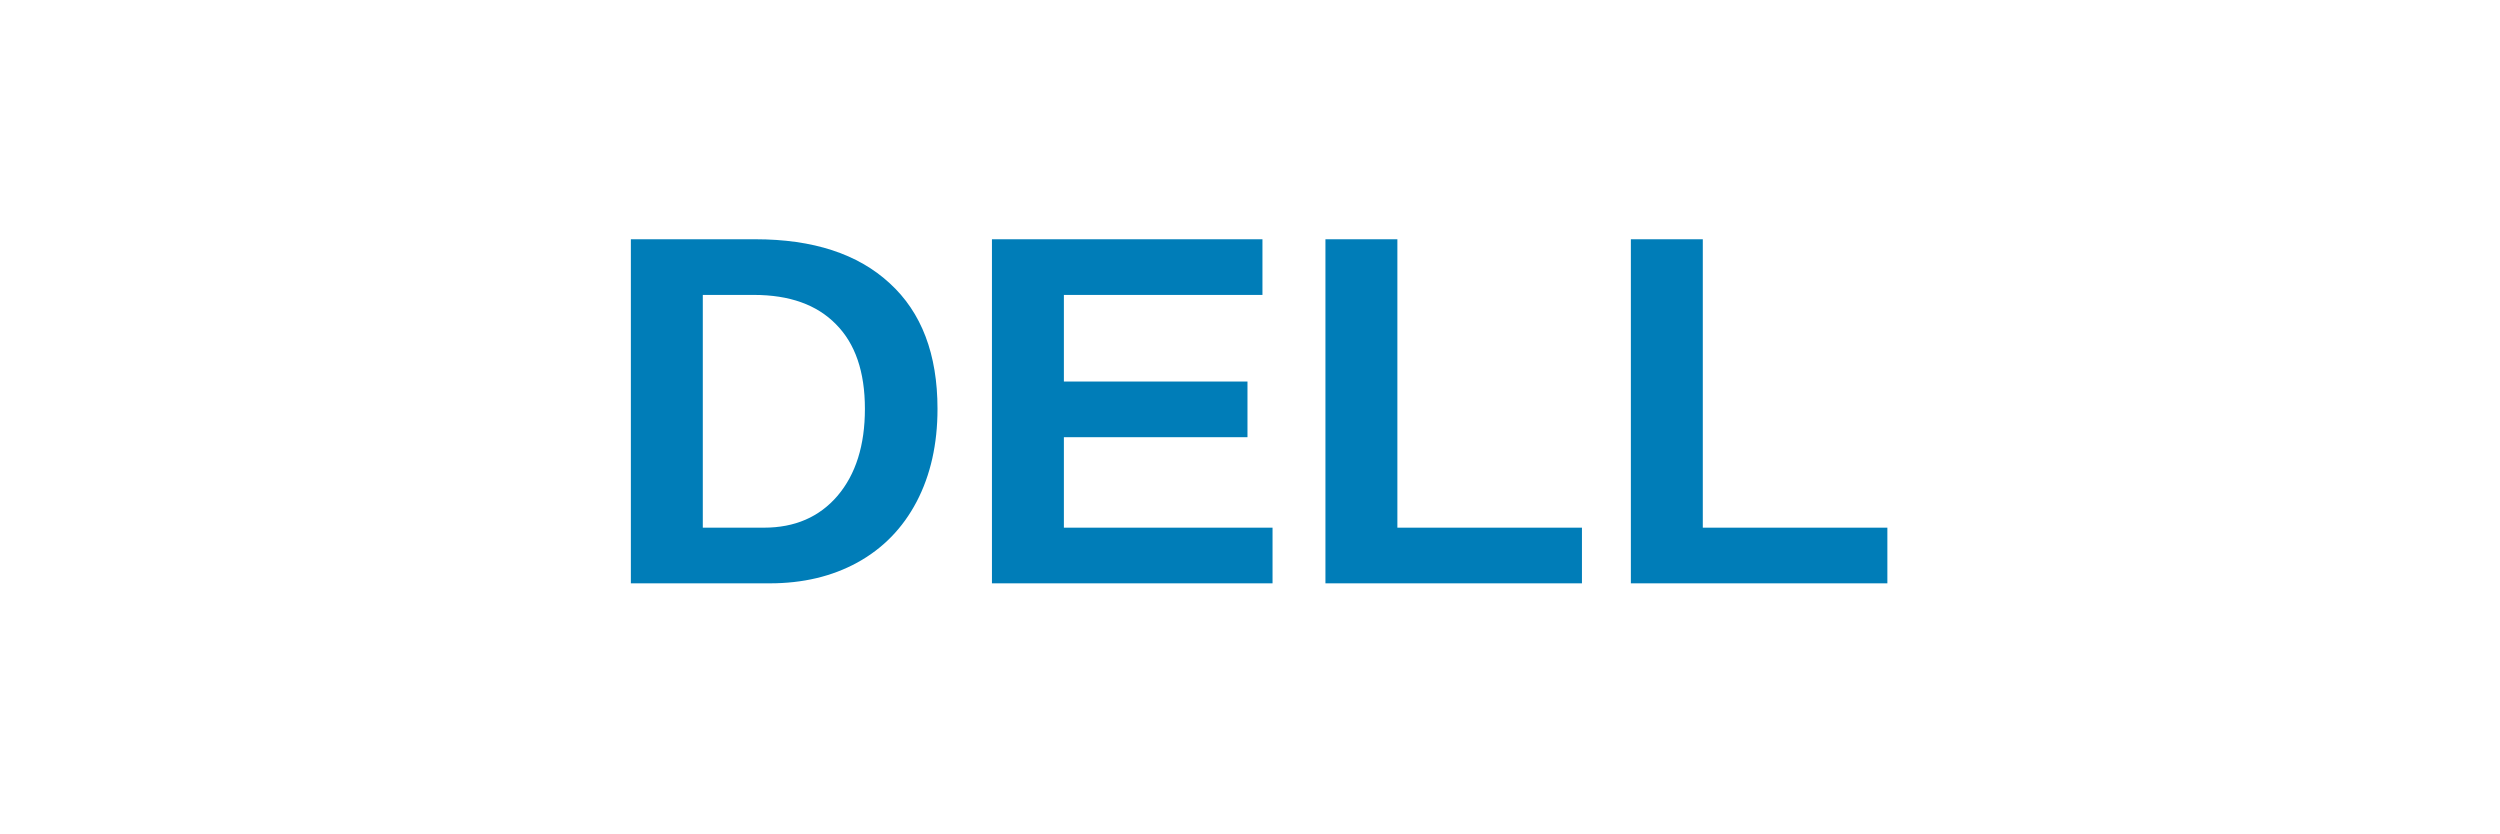
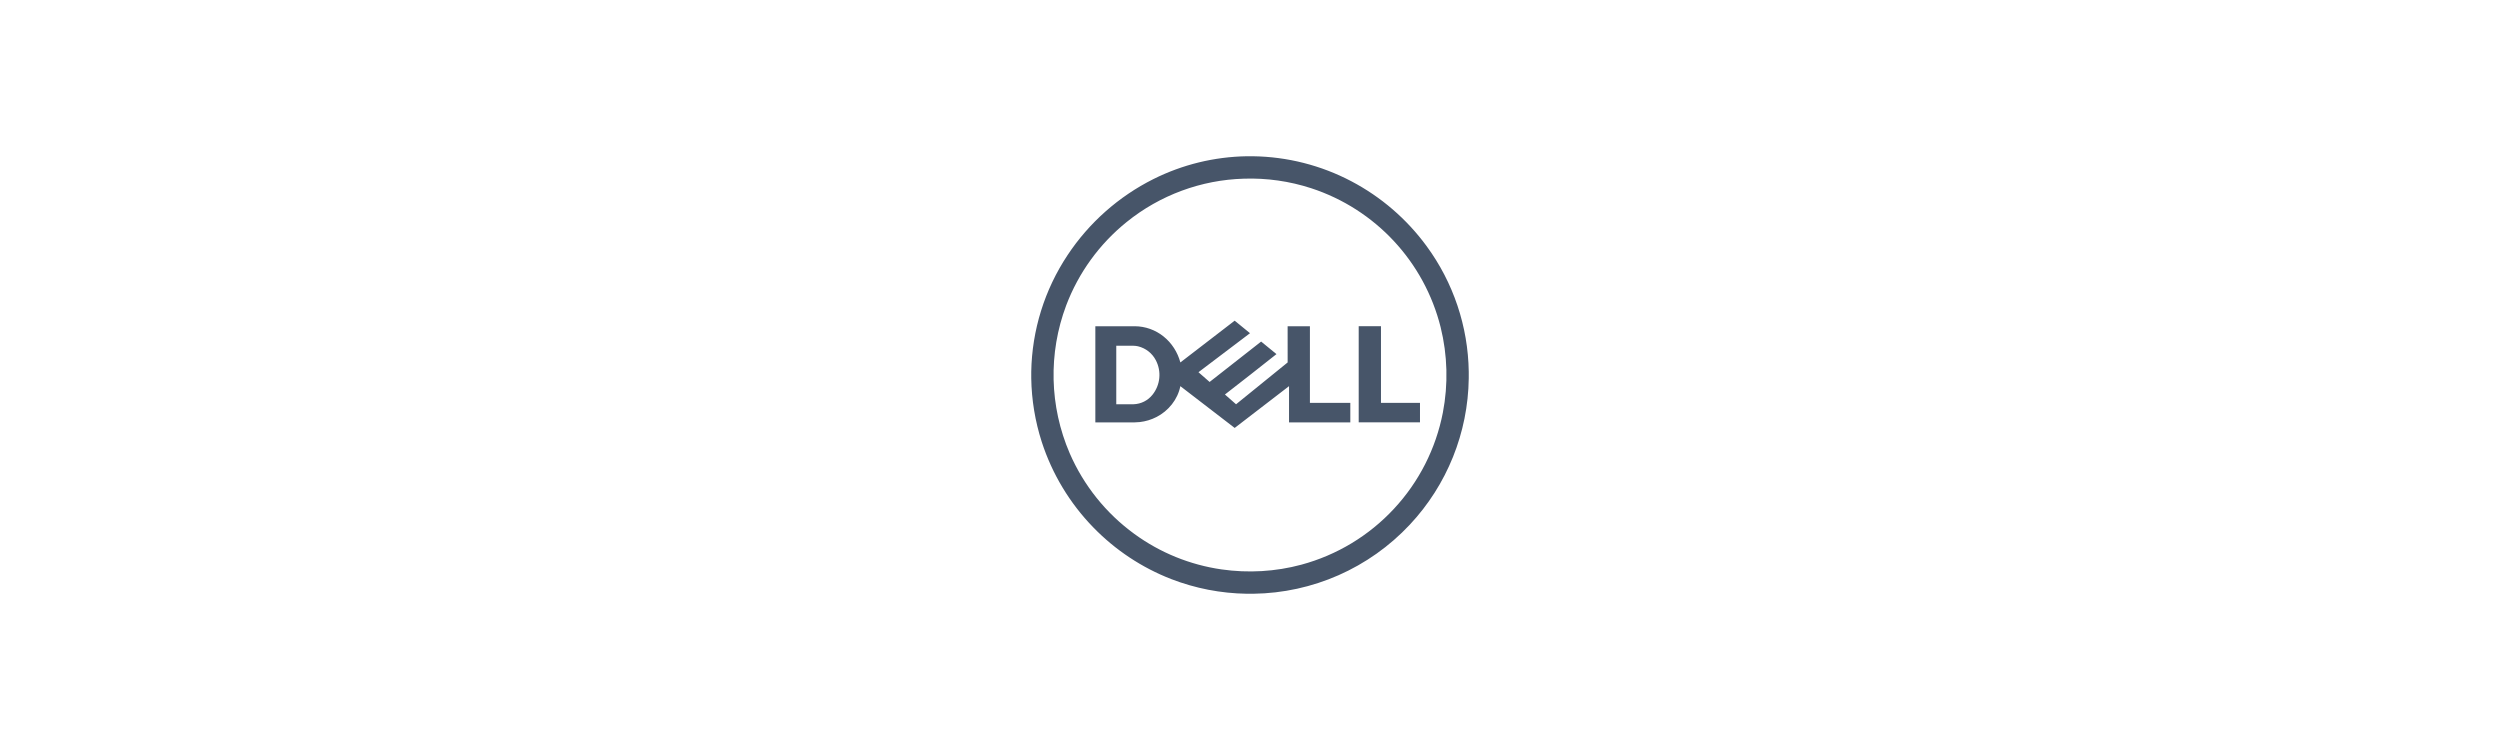
- <svg xmlns="http://www.w3.org/2000/svg" viewBox="0 0 120 40" role="img" aria-label="Dell">
-   <text x="60" y="28" text-anchor="middle" fill="#007DB8" font-family="Arial,Helvetica,sans-serif" font-size="24" font-weight="700">DELL</text>
+ <svg xmlns="http://www.w3.org/2000/svg" viewBox="0 0 160 48" role="img" aria-label="Dell">
+   <g fill="#475569" transform="translate(66 10) scale(1.166667) translate(0 0)">
+     <path fill="#475569" d="M17.963 14.6V9.324h1.222v4.204h2.14v1.07h-3.362zm-9.784-3.288l2.98-2.292c.281.228.56.458.841.687l-2.827 2.14.611.535 2.827-2.216c.281.228.56.458.841.688a295.83 295.83 0 0 1-2.827 2.216l.61.536 2.83-2.295-.001-1.986h1.223v4.204h2.216v1.07h-3.362v-1.987c-.995.763-1.987 1.529-2.981 2.292l-2.981-2.292c-.144.729-.653 1.36-1.312 1.694-.285.147-.597.24-.915.276-.183.022-.367.017-.551.017H3.516V9.325H5.69a2.544 2.544 0 0 1 1.563.557c.454.36.778.872.927 1.43m-3.516-.917v3.21l.953-.001a1.377 1.377 0 0 0 1.036-.523 1.74 1.74 0 0 0 .182-1.889 1.494 1.494 0 0 0-.976-.766c-.166-.04-.338-.03-.507-.032h-.688zM11.82 0h.337a11.94 11.94 0 0 1 5.405 1.373 12.101 12.101 0 0 1 4.126 3.557A11.93 11.93 0 0 1 24 11.82v.36a11.963 11.963 0 0 1-3.236 8.033A11.967 11.967 0 0 1 12.182 24h-.361a11.993 11.993 0 0 1-4.145-.806 12.04 12.04 0 0 1-4.274-2.836A12.057 12.057 0 0 1 .576 15.67 12.006 12.006 0 0 1 0 12.181v-.361a11.924 11.924 0 0 1 1.992-6.396 12.211 12.211 0 0 1 4.71-4.172A11.875 11.875 0 0 1 11.82 0m-.153 1.23a10.724 10.724 0 0 0-6.43 2.375 10.78 10.78 0 0 0-3.319 4.573 10.858 10.858 0 0 0 .193 8.12 10.788 10.788 0 0 0 3.546 4.421 10.698 10.698 0 0 0 4.786 1.946c1.456.209 2.955.124 4.376-.26a10.756 10.756 0 0 0 5.075-3.062 10.742 10.742 0 0 0 2.686-5.28 10.915 10.915 0 0 0-.122-4.682 10.77 10.77 0 0 0-7.098-7.626 10.78 10.78 0 0 0-3.693-.525z" />
+   </g>
</svg>
